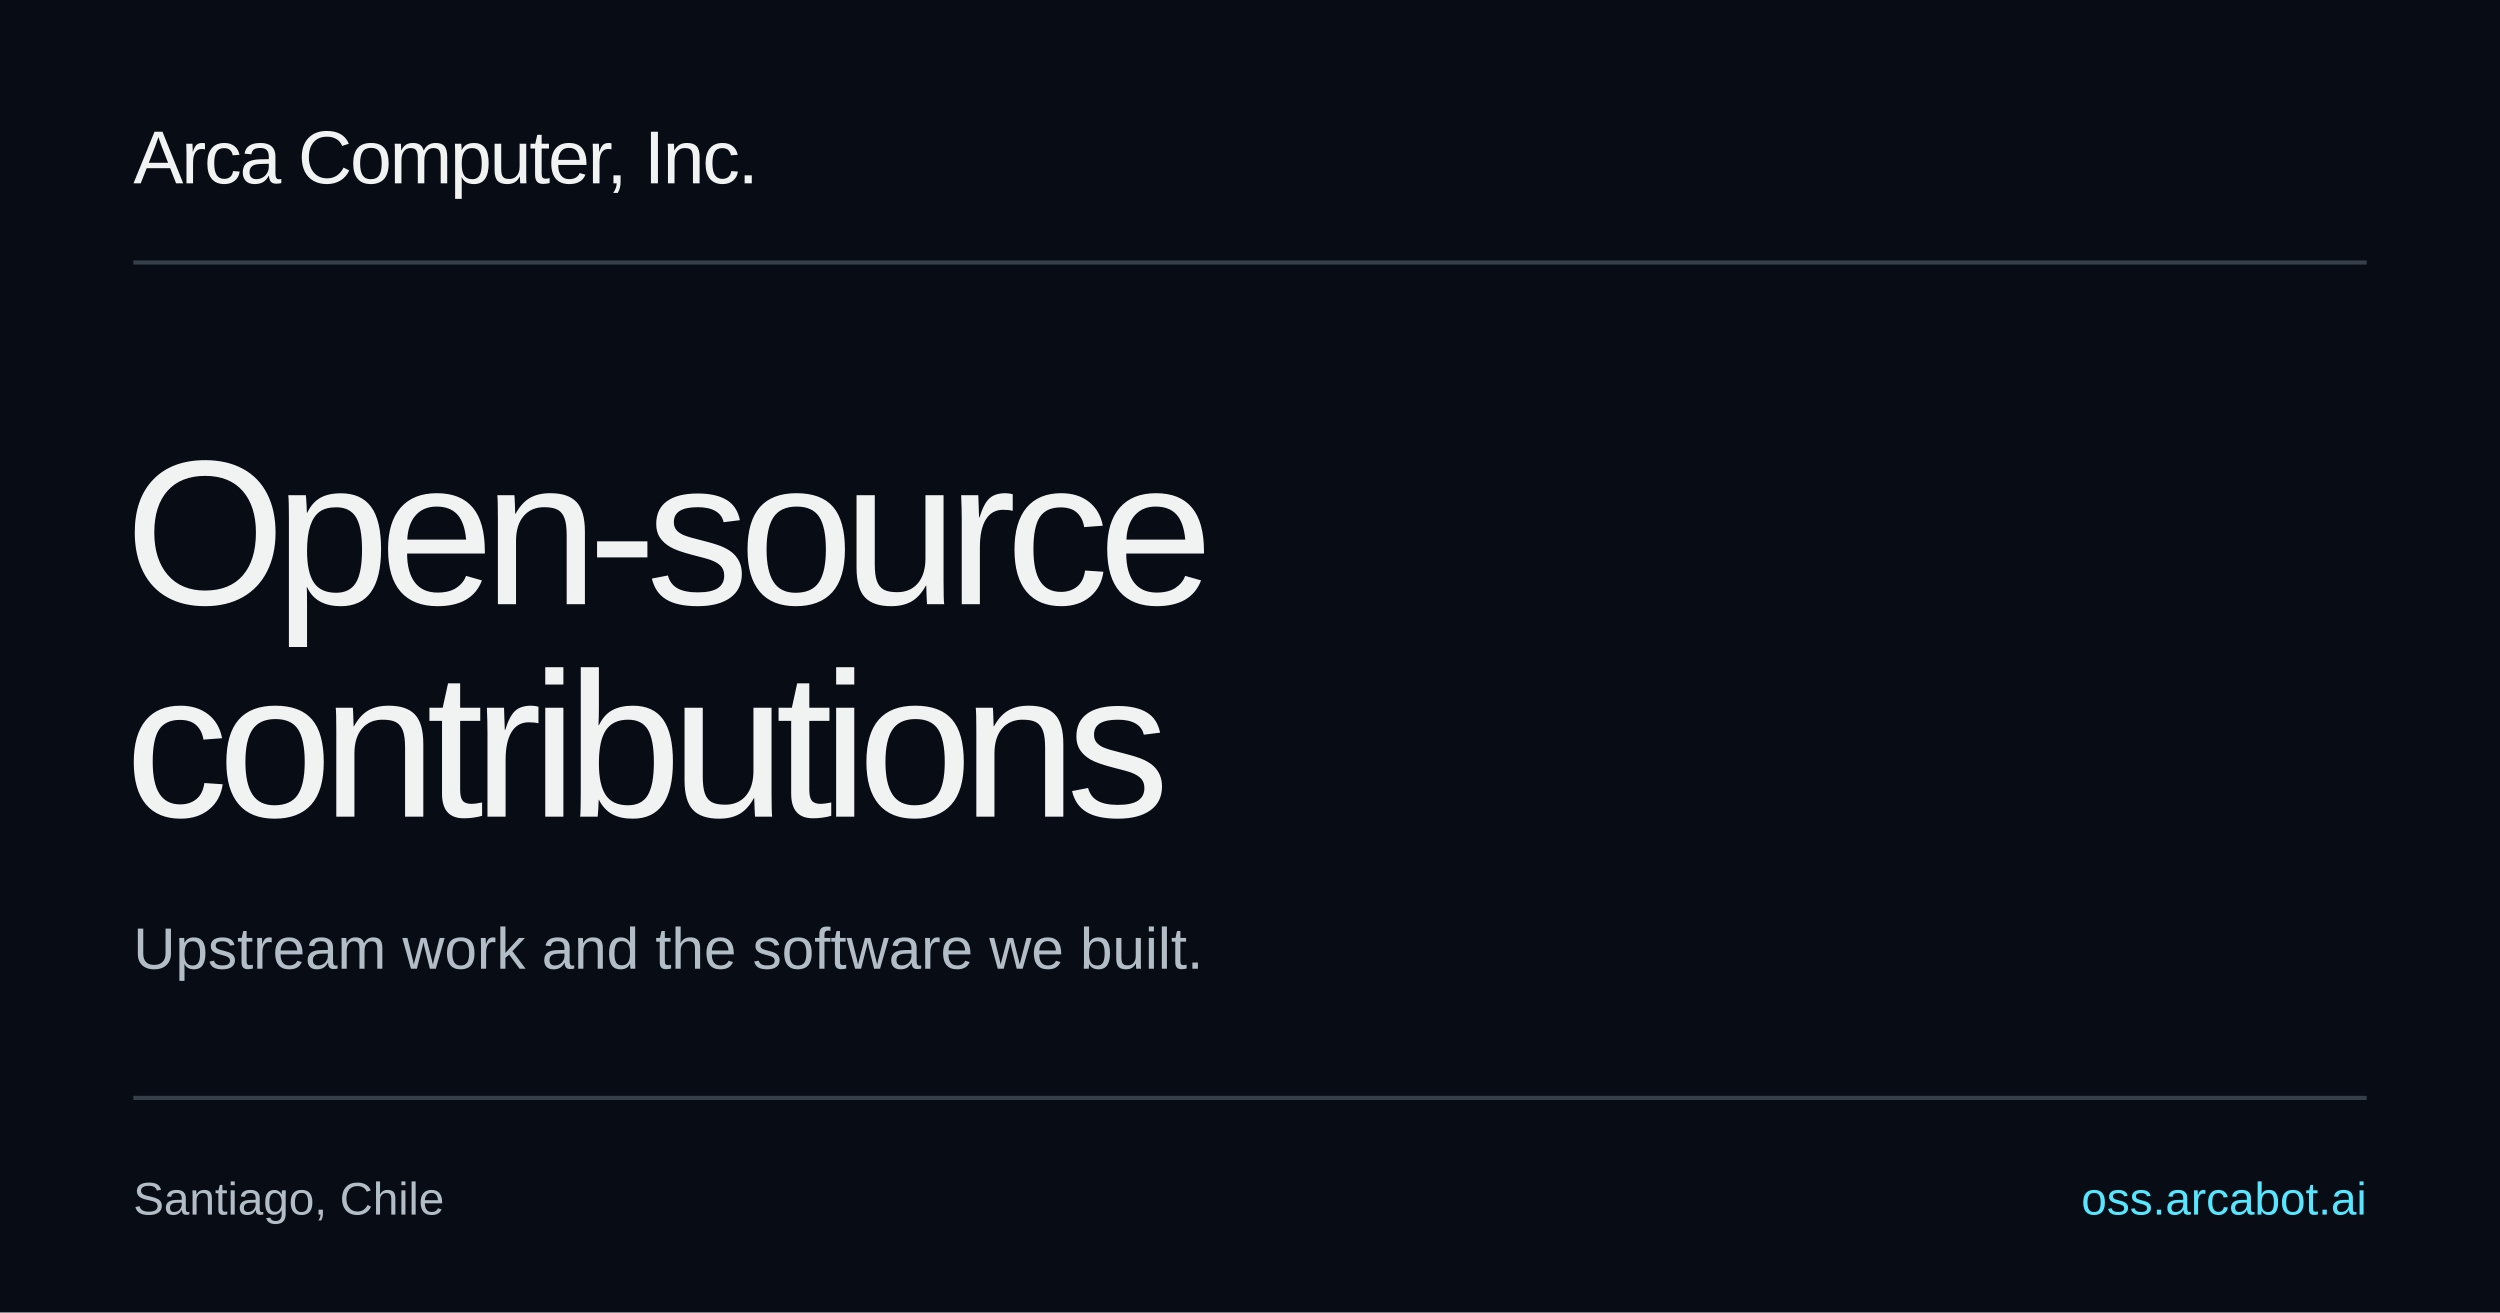
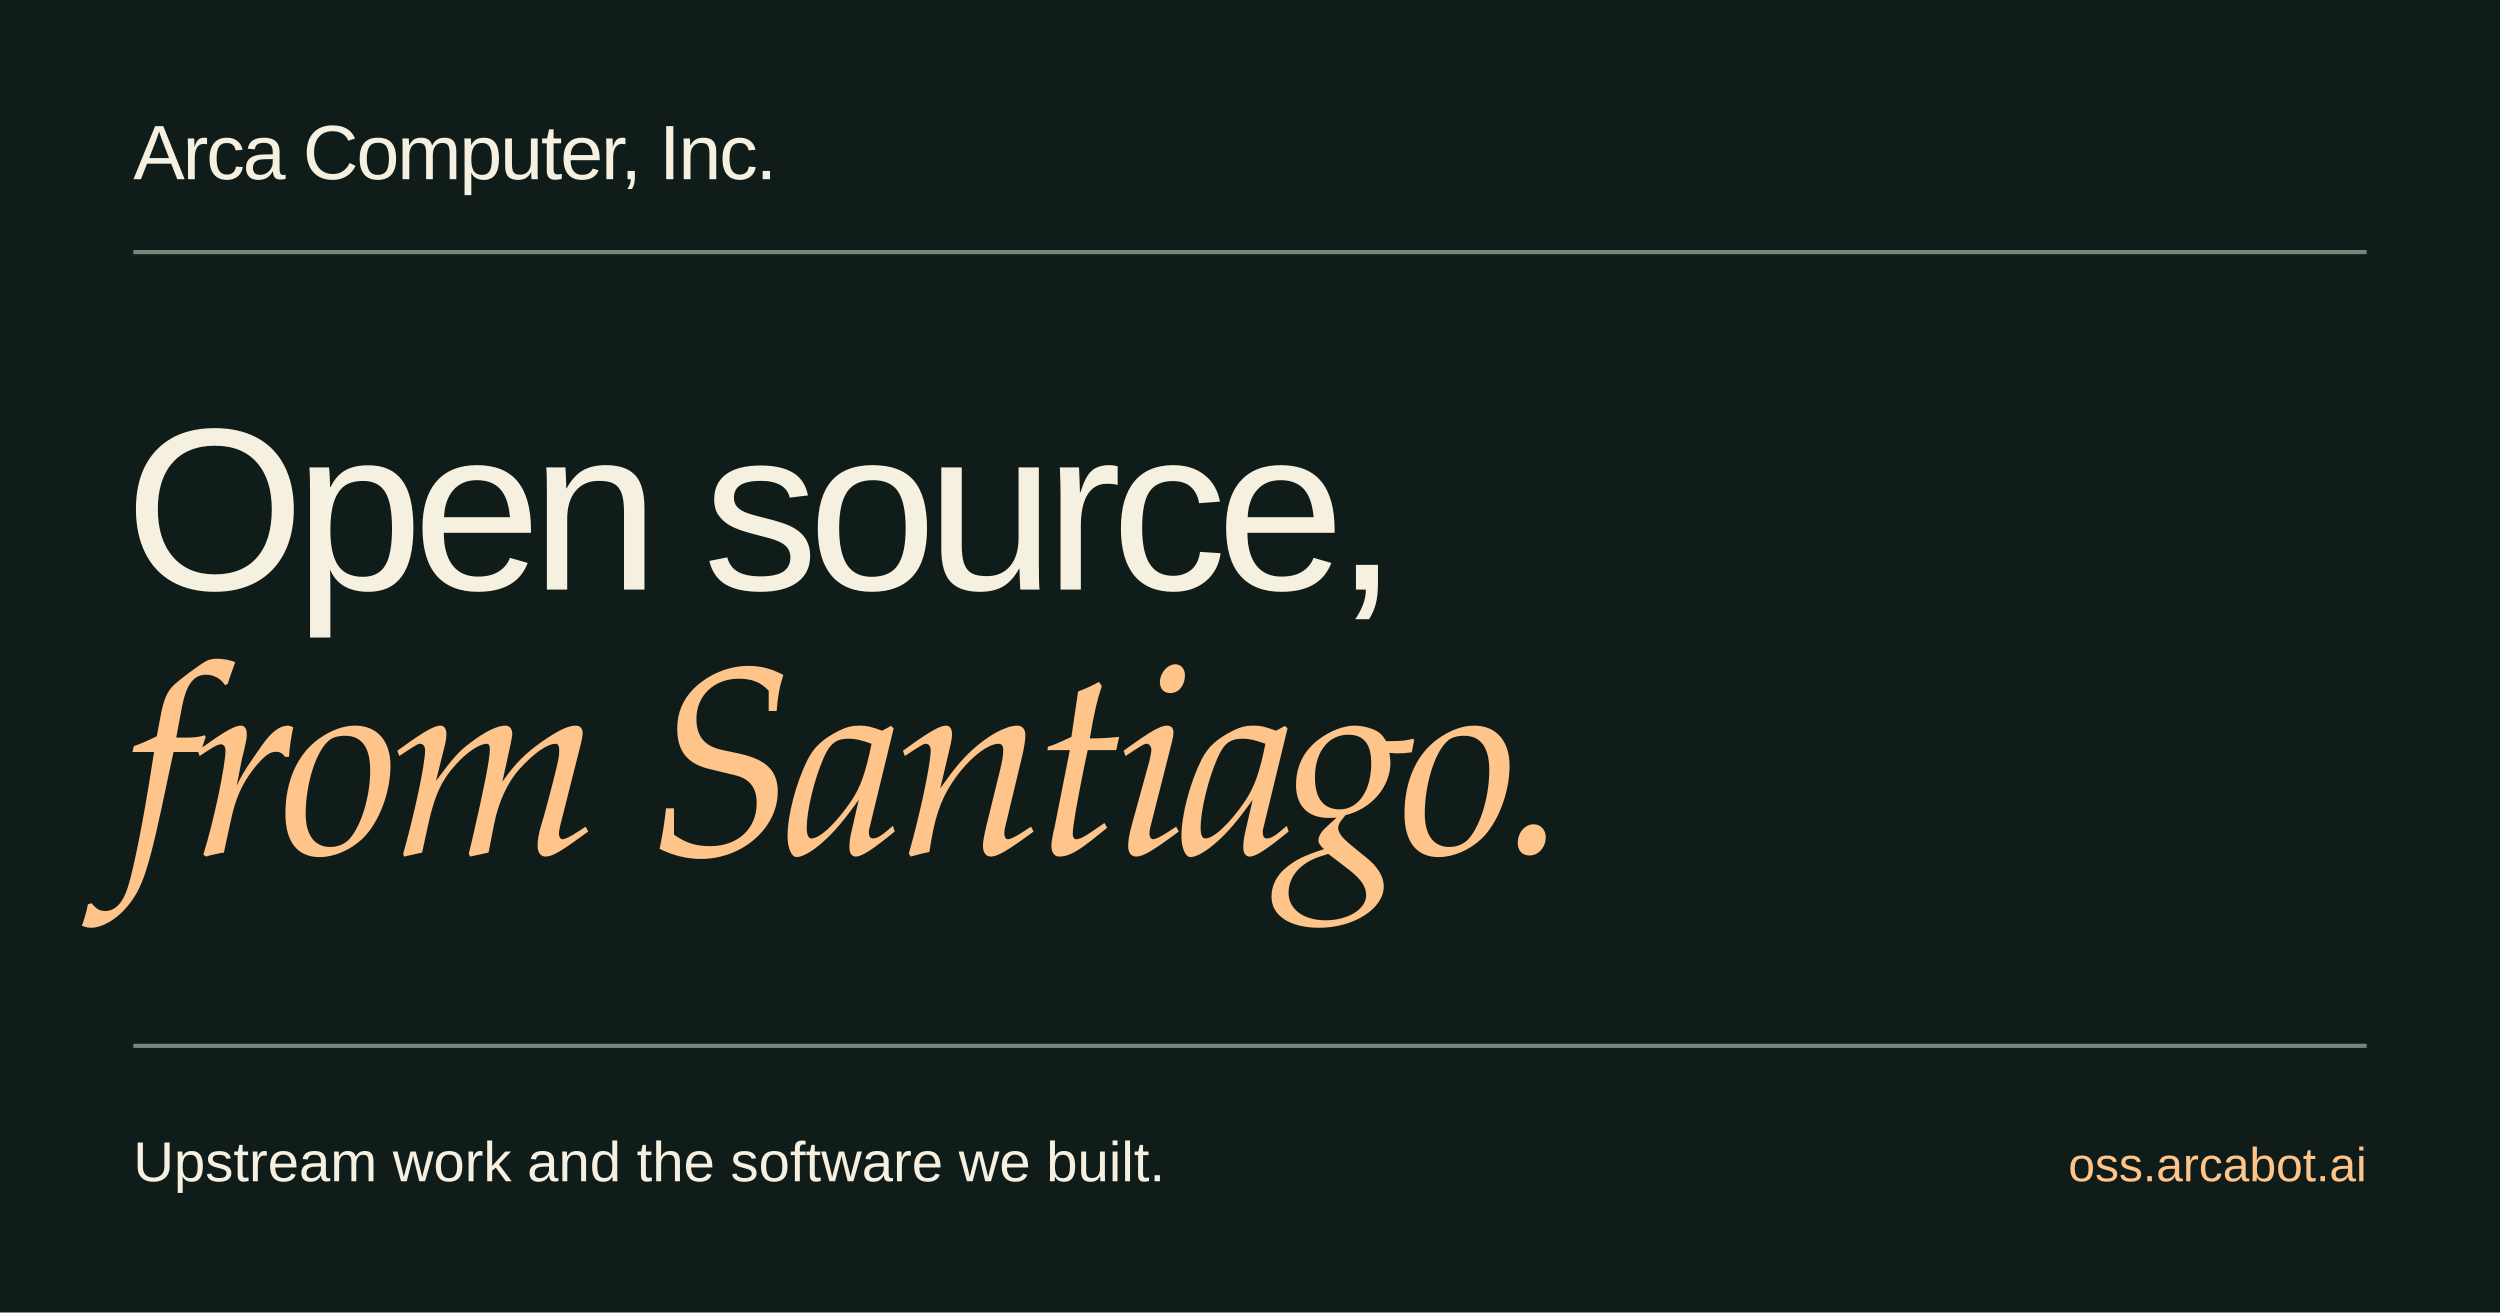
<svg xmlns="http://www.w3.org/2000/svg" width="1200" height="630" viewBox="0 0 1200 630" role="img" aria-labelledby="title desc">
-   <rect width="1200" height="630" fill="#080c14" />
-   <g font-family="Arial, Helvetica, sans-serif" fill="#f1f3f3">
-     <text x="64" y="88" font-size="36" letter-spacing="-1">Arca Computer, Inc.</text>
-     <line x1="64" y1="126" x2="1136" y2="126" stroke="#35404b" stroke-width="2" />
-     <g font-size="99" letter-spacing="-5">
-       <text x="60" y="290">Open-source</text>
-       <text x="60" y="392">contributions</text>
-     </g>
-     <text x="64" y="465" font-size="28" fill="#b2bdc7">Upstream work and the software we built.</text>
-     <line x1="64" y1="527" x2="1136" y2="527" stroke="#35404b" stroke-width="2" />
-     <text x="64" y="583" font-size="22" fill="#b2bdc7">Santiago, Chile</text>
-     <text x="1136" y="583" text-anchor="end" font-size="22" fill="#57e6ff">oss.arcabot.ai</text>
+   <rect width="1200" height="630" fill="#101c1a" />
+   <g font-family="Arial, Helvetica, sans-serif" fill="#f5f0df">
+     <text x="64" y="86" font-size="37" letter-spacing="-1">Arca Computer, Inc.</text>
+     <line x1="64" y1="121" x2="1136" y2="121" stroke="#76877a" stroke-width="2" />
+     <text x="60" y="283" font-size="111" letter-spacing="-5">Open source,</text>
+     <text x="60" y="410" fill="#ffc489" font-family="Baskerville, Palatino, serif" font-style="italic" font-size="128" letter-spacing="-4">from Santiago.</text>
+     <line x1="64" y1="502" x2="1136" y2="502" stroke="#76877a" stroke-width="2" />
+     <text x="64" y="567" font-size="27">Upstream work and the software we built.</text>
+     <text x="1136" y="567" text-anchor="end" font-size="23" fill="#ffc489">oss.arcabot.ai</text>
  </g>
</svg>
